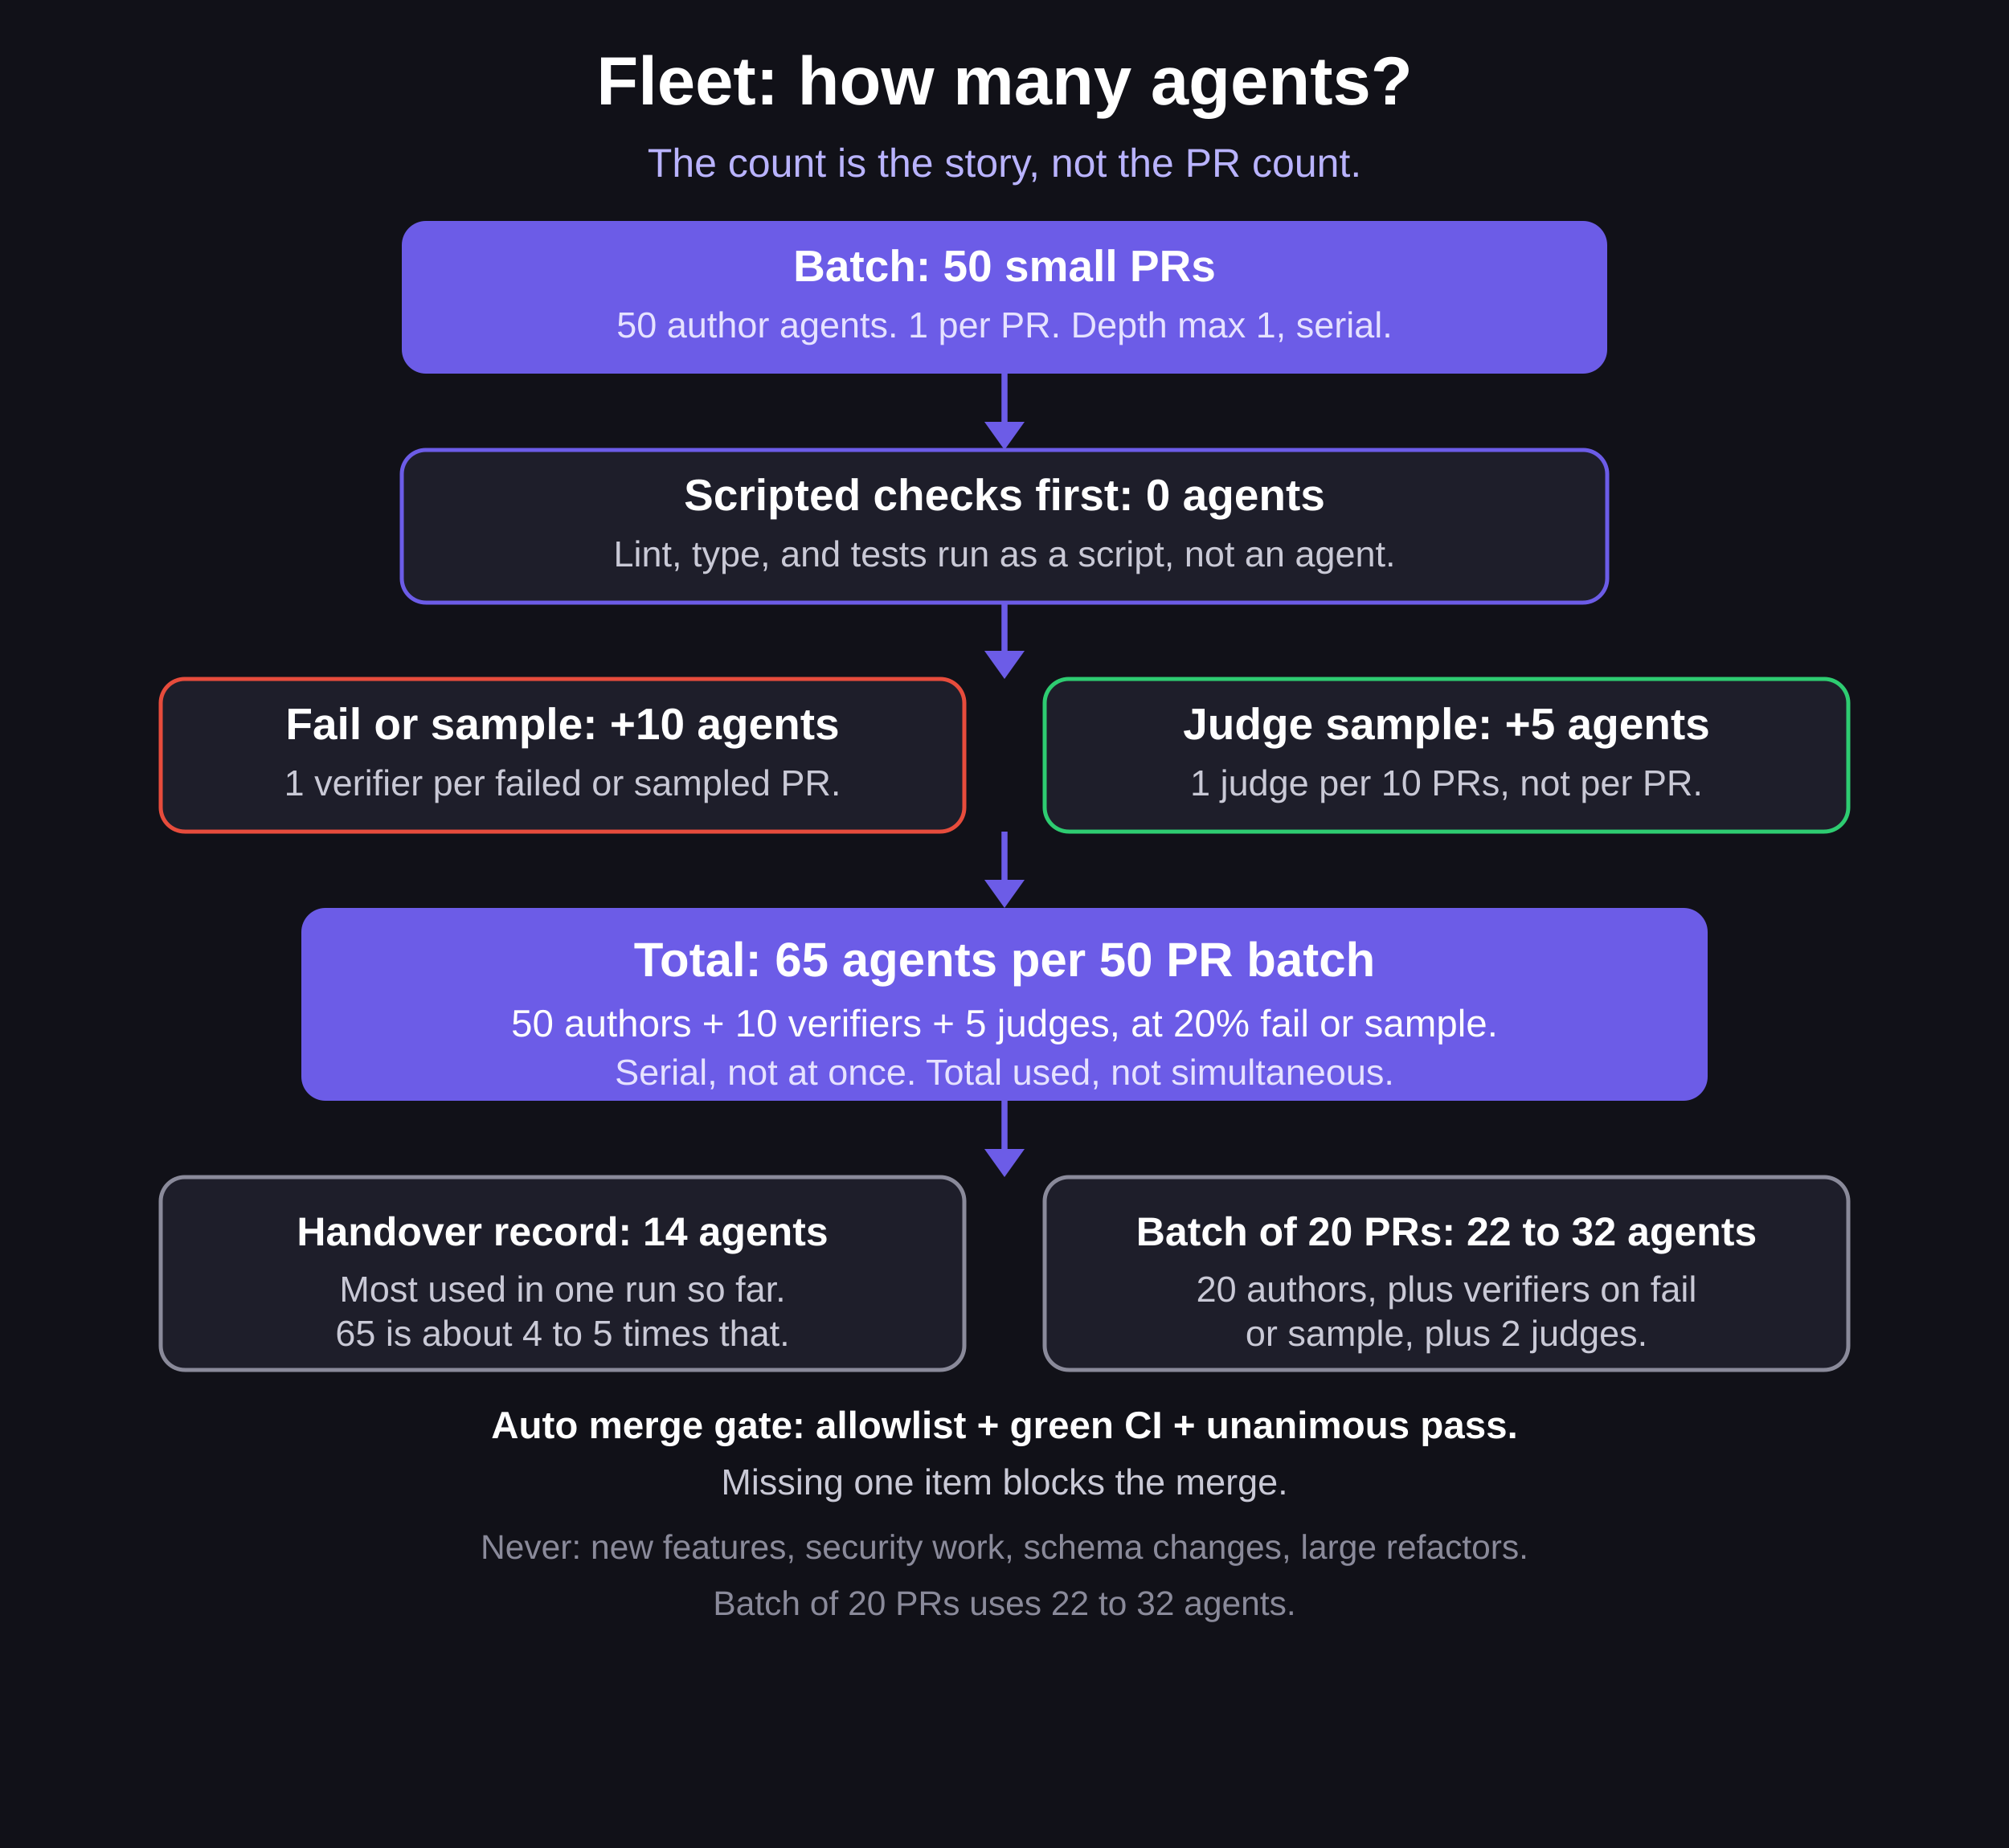
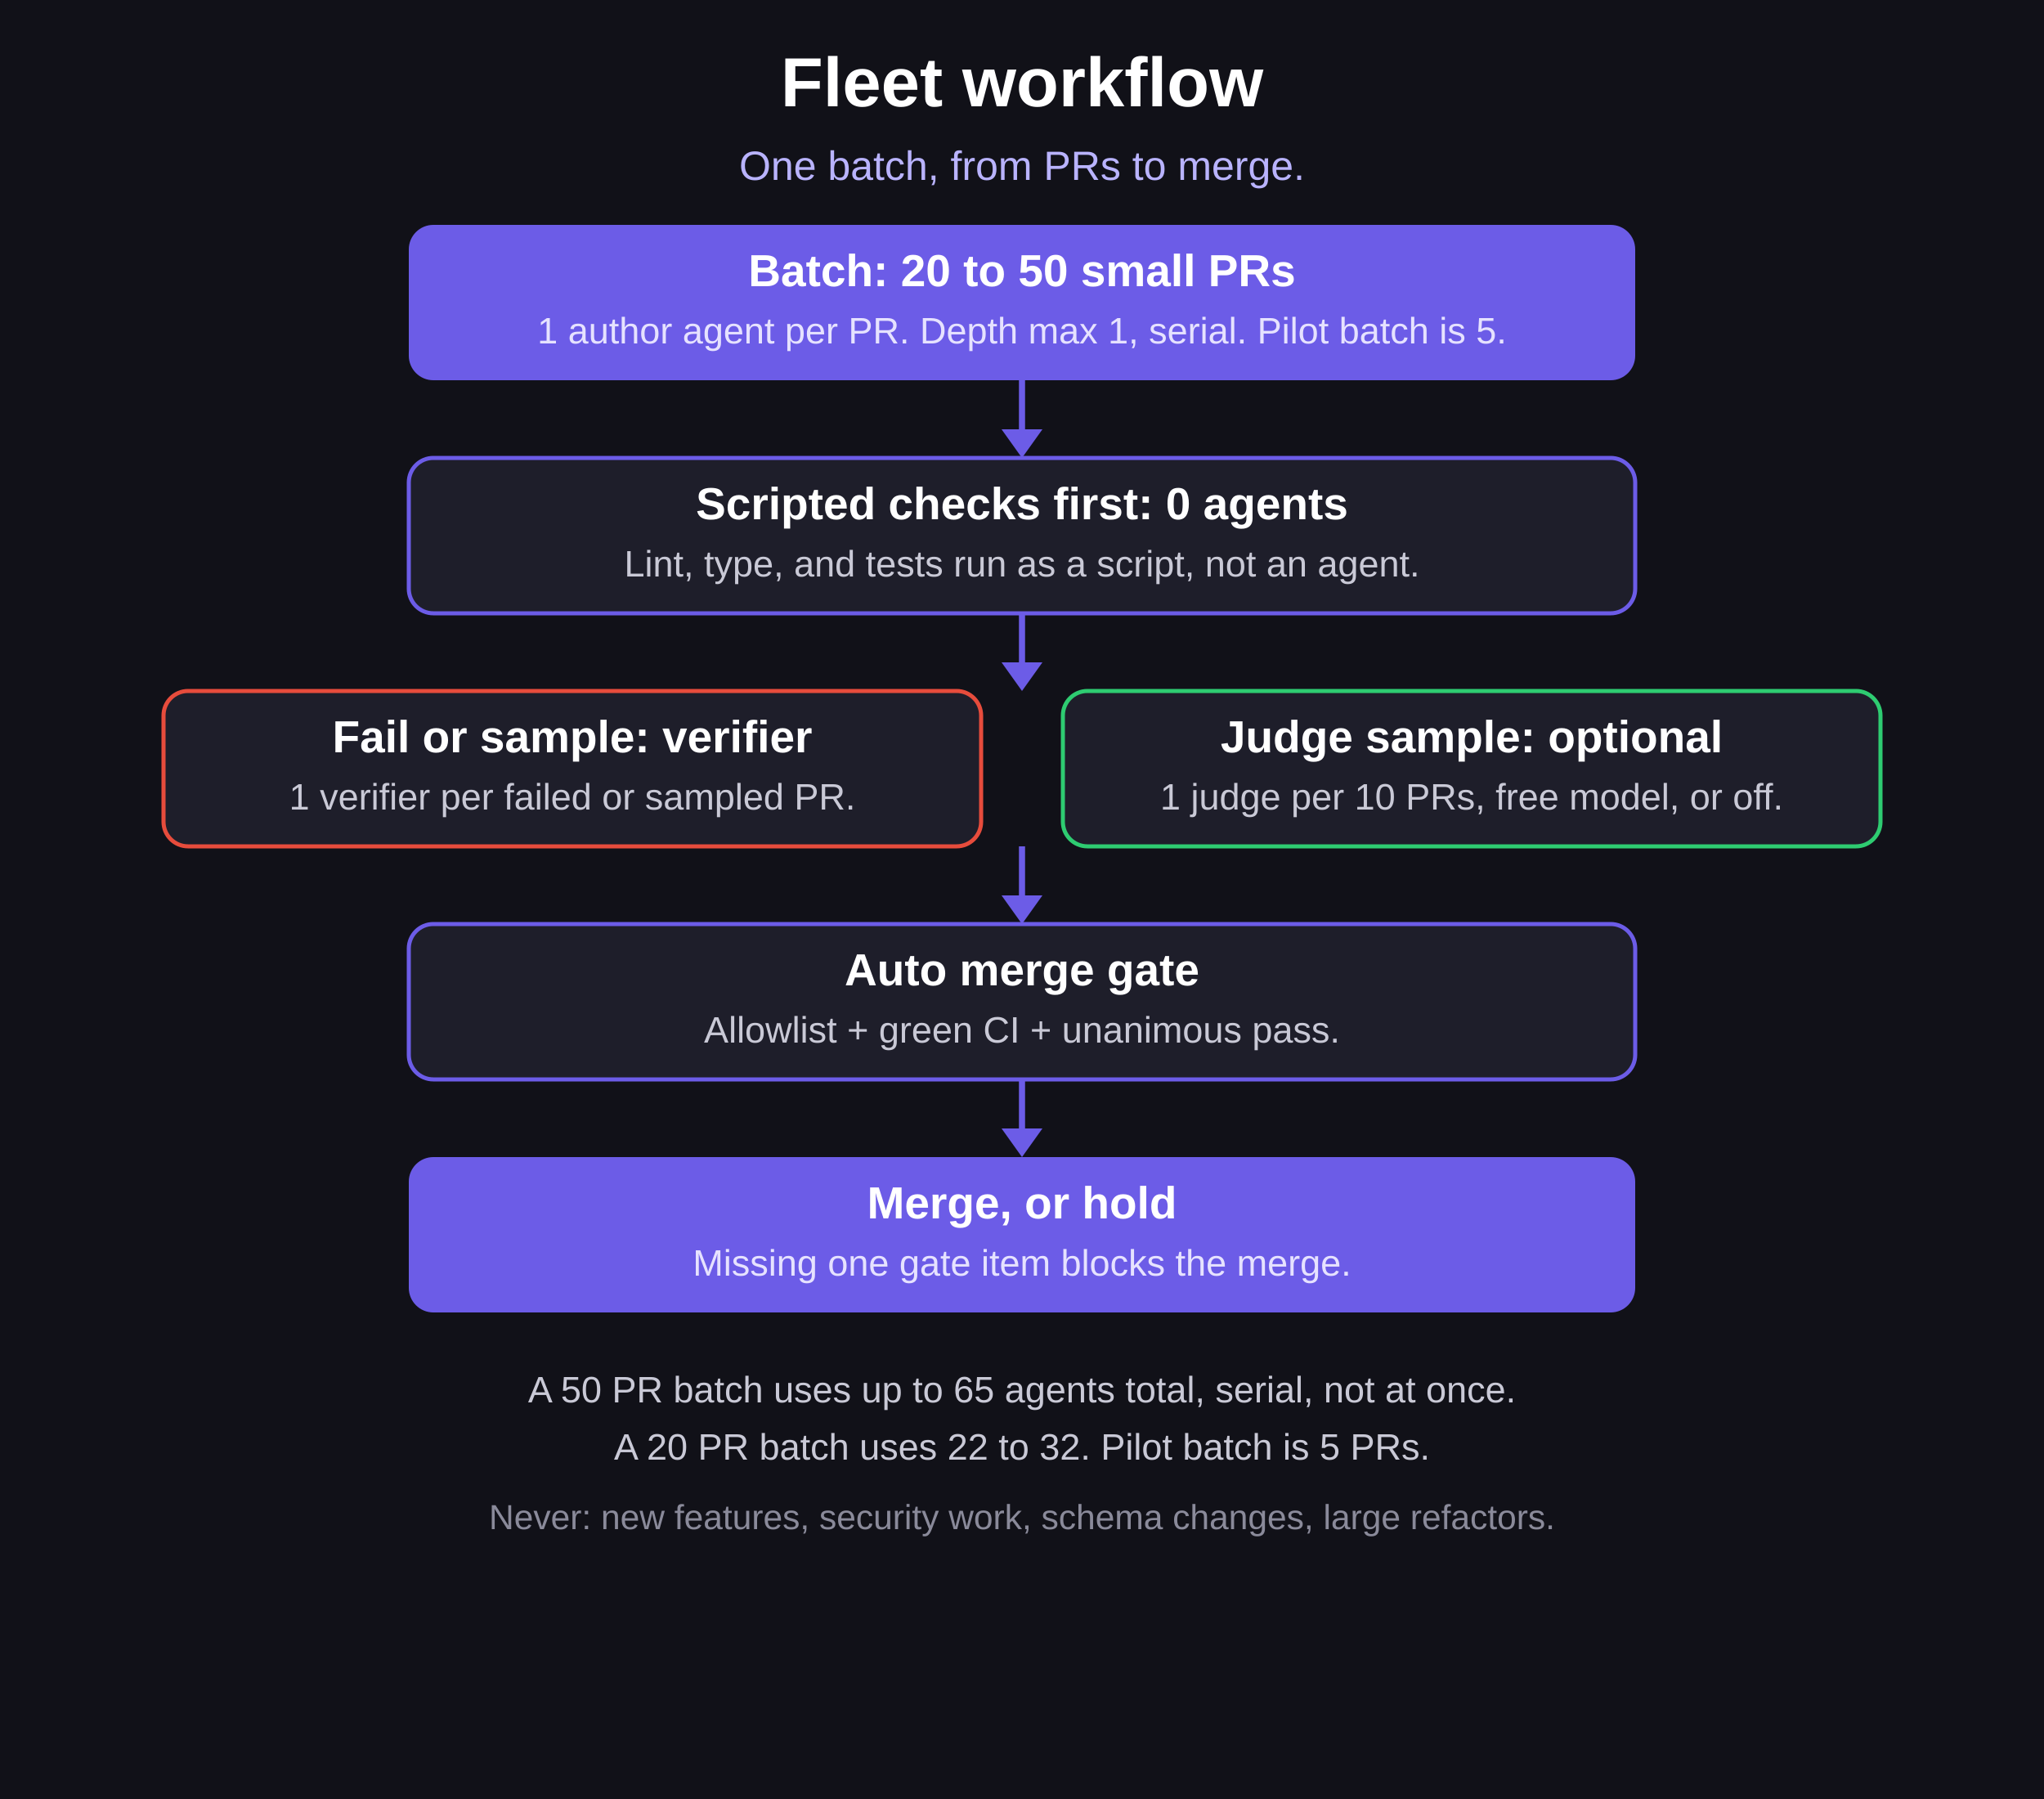
- <svg xmlns="http://www.w3.org/2000/svg" width="1000" height="920" viewBox="0 0 1000 920" role="img" aria-label="Fleet agent count: 50 PR batch uses 65 agents at 20 percent fail or sample, versus 14 in the Handover record">
-   <rect width="1000" height="920" fill="#111118" />
-   <text x="500" y="52" text-anchor="middle" font-family="Arial, Helvetica, sans-serif" font-size="34" font-weight="bold" fill="#ffffff">Fleet: how many agents?</text>
-   <text x="500" y="88" text-anchor="middle" font-family="Arial, Helvetica, sans-serif" font-size="20" fill="#b9b3ff">The count is the story, not the PR count.</text>
+ <svg xmlns="http://www.w3.org/2000/svg" width="1000" height="880" viewBox="0 0 1000 880" role="img" aria-label="Fleet workflow: batch of small PRs, scripted checks first, verifier on fail or sample, judge sample, auto merge gate, merge or hold">
+   <rect width="1000" height="880" fill="#111118" />
+   <text x="500" y="52" text-anchor="middle" font-family="Arial, Helvetica, sans-serif" font-size="34" font-weight="bold" fill="#ffffff">Fleet workflow</text>
+   <text x="500" y="88" text-anchor="middle" font-family="Arial, Helvetica, sans-serif" font-size="20" fill="#b9b3ff">One batch, from PRs to merge.</text>
  <rect x="200" y="110" width="600" height="76" rx="12" fill="#6c5ce7" />
-   <text x="500" y="140" text-anchor="middle" font-family="Arial, Helvetica, sans-serif" font-size="22" font-weight="bold" fill="#ffffff">Batch: 50 small PRs</text>
-   <text x="500" y="168" text-anchor="middle" font-family="Arial, Helvetica, sans-serif" font-size="18" fill="#e6e2ff">50 author agents. 1 per PR. Depth max 1, serial.</text>
+   <text x="500" y="140" text-anchor="middle" font-family="Arial, Helvetica, sans-serif" font-size="22" font-weight="bold" fill="#ffffff">Batch: 20 to 50 small PRs</text>
+   <text x="500" y="168" text-anchor="middle" font-family="Arial, Helvetica, sans-serif" font-size="18" fill="#e6e2ff">1 author agent per PR. Depth max 1, serial. Pilot batch is 5.</text>
  <line x1="500" y1="186" x2="500" y2="212" stroke="#6c5ce7" stroke-width="3" />
  <polygon points="500,224 490,210 510,210" fill="#6c5ce7" />
  <rect x="200" y="224" width="600" height="76" rx="12" fill="#1e1e2a" stroke="#6c5ce7" stroke-width="2" />
  <text x="500" y="254" text-anchor="middle" font-family="Arial, Helvetica, sans-serif" font-size="22" font-weight="bold" fill="#ffffff">Scripted checks first: 0 agents</text>
  <text x="500" y="282" text-anchor="middle" font-family="Arial, Helvetica, sans-serif" font-size="18" fill="#c9c9d6">Lint, type, and tests run as a script, not an agent.</text>
  <line x1="500" y1="300" x2="500" y2="326" stroke="#6c5ce7" stroke-width="3" />
  <polygon points="500,338 490,324 510,324" fill="#6c5ce7" />
  <rect x="80" y="338" width="400" height="76" rx="12" fill="#1e1e2a" stroke="#e74c3c" stroke-width="2" />
-   <text x="280" y="368" text-anchor="middle" font-family="Arial, Helvetica, sans-serif" font-size="22" font-weight="bold" fill="#ffffff">Fail or sample: +10 agents</text>
+   <text x="280" y="368" text-anchor="middle" font-family="Arial, Helvetica, sans-serif" font-size="22" font-weight="bold" fill="#ffffff">Fail or sample: verifier</text>
  <text x="280" y="396" text-anchor="middle" font-family="Arial, Helvetica, sans-serif" font-size="18" fill="#c9c9d6">1 verifier per failed or sampled PR.</text>
  <rect x="520" y="338" width="400" height="76" rx="12" fill="#1e1e2a" stroke="#2ecc71" stroke-width="2" />
-   <text x="720" y="368" text-anchor="middle" font-family="Arial, Helvetica, sans-serif" font-size="22" font-weight="bold" fill="#ffffff">Judge sample: +5 agents</text>
-   <text x="720" y="396" text-anchor="middle" font-family="Arial, Helvetica, sans-serif" font-size="18" fill="#c9c9d6">1 judge per 10 PRs, not per PR.</text>
+   <text x="720" y="368" text-anchor="middle" font-family="Arial, Helvetica, sans-serif" font-size="22" font-weight="bold" fill="#ffffff">Judge sample: optional</text>
+   <text x="720" y="396" text-anchor="middle" font-family="Arial, Helvetica, sans-serif" font-size="18" fill="#c9c9d6">1 judge per 10 PRs, free model, or off.</text>
  <line x1="500" y1="414" x2="500" y2="440" stroke="#6c5ce7" stroke-width="3" />
  <polygon points="500,452 490,438 510,438" fill="#6c5ce7" />
-   <rect x="150" y="452" width="700" height="96" rx="12" fill="#6c5ce7" />
-   <text x="500" y="486" text-anchor="middle" font-family="Arial, Helvetica, sans-serif" font-size="24" font-weight="bold" fill="#ffffff">Total: 65 agents per 50 PR batch</text>
-   <text x="500" y="516" text-anchor="middle" font-family="Arial, Helvetica, sans-serif" font-size="19" fill="#ffffff">50 authors + 10 verifiers + 5 judges, at 20% fail or sample.</text>
-   <text x="500" y="540" text-anchor="middle" font-family="Arial, Helvetica, sans-serif" font-size="18" fill="#e6e2ff">Serial, not at once. Total used, not simultaneous.</text>
-   <line x1="500" y1="548" x2="500" y2="574" stroke="#6c5ce7" stroke-width="3" />
-   <polygon points="500,586 490,572 510,572" fill="#6c5ce7" />
-   <rect x="80" y="586" width="400" height="96" rx="12" fill="#1e1e2a" stroke="#8a8a9a" stroke-width="2" />
-   <text x="280" y="620" text-anchor="middle" font-family="Arial, Helvetica, sans-serif" font-size="20" font-weight="bold" fill="#ffffff">Handover record: 14 agents</text>
-   <text x="280" y="648" text-anchor="middle" font-family="Arial, Helvetica, sans-serif" font-size="18" fill="#c9c9d6">Most used in one run so far.</text>
-   <text x="280" y="670" text-anchor="middle" font-family="Arial, Helvetica, sans-serif" font-size="18" fill="#c9c9d6">65 is about 4 to 5 times that.</text>
-   <rect x="520" y="586" width="400" height="96" rx="12" fill="#1e1e2a" stroke="#8a8a9a" stroke-width="2" />
-   <text x="720" y="620" text-anchor="middle" font-family="Arial, Helvetica, sans-serif" font-size="20" font-weight="bold" fill="#ffffff">Batch of 20 PRs: 22 to 32 agents</text>
-   <text x="720" y="648" text-anchor="middle" font-family="Arial, Helvetica, sans-serif" font-size="18" fill="#c9c9d6">20 authors, plus verifiers on fail</text>
-   <text x="720" y="670" text-anchor="middle" font-family="Arial, Helvetica, sans-serif" font-size="18" fill="#c9c9d6">or sample, plus 2 judges.</text>
-   <text x="500" y="716" text-anchor="middle" font-family="Arial, Helvetica, sans-serif" font-size="19" font-weight="bold" fill="#ffffff">Auto merge gate: allowlist + green CI + unanimous pass.</text>
-   <text x="500" y="744" text-anchor="middle" font-family="Arial, Helvetica, sans-serif" font-size="18" fill="#c9c9d6">Missing one item blocks the merge.</text>
-   <text x="500" y="776" text-anchor="middle" font-family="Arial, Helvetica, sans-serif" font-size="17" fill="#8a8a9a">Never: new features, security work, schema changes, large refactors.</text>
-   <text x="500" y="804" text-anchor="middle" font-family="Arial, Helvetica, sans-serif" font-size="17" fill="#8a8a9a">Batch of 20 PRs uses 22 to 32 agents.</text>
+   <rect x="200" y="452" width="600" height="76" rx="12" fill="#1e1e2a" stroke="#6c5ce7" stroke-width="2" />
+   <text x="500" y="482" text-anchor="middle" font-family="Arial, Helvetica, sans-serif" font-size="22" font-weight="bold" fill="#ffffff">Auto merge gate</text>
+   <text x="500" y="510" text-anchor="middle" font-family="Arial, Helvetica, sans-serif" font-size="18" fill="#c9c9d6">Allowlist + green CI + unanimous pass.</text>
+   <line x1="500" y1="528" x2="500" y2="554" stroke="#6c5ce7" stroke-width="3" />
+   <polygon points="500,566 490,552 510,552" fill="#6c5ce7" />
+   <rect x="200" y="566" width="600" height="76" rx="12" fill="#6c5ce7" />
+   <text x="500" y="596" text-anchor="middle" font-family="Arial, Helvetica, sans-serif" font-size="22" font-weight="bold" fill="#ffffff">Merge, or hold</text>
+   <text x="500" y="624" text-anchor="middle" font-family="Arial, Helvetica, sans-serif" font-size="18" fill="#e6e2ff">Missing one gate item blocks the merge.</text>
+   <text x="500" y="686" text-anchor="middle" font-family="Arial, Helvetica, sans-serif" font-size="18" fill="#c9c9d6">A 50 PR batch uses up to 65 agents total, serial, not at once.</text>
+   <text x="500" y="714" text-anchor="middle" font-family="Arial, Helvetica, sans-serif" font-size="18" fill="#c9c9d6">A 20 PR batch uses 22 to 32. Pilot batch is 5 PRs.</text>
+   <text x="500" y="748" text-anchor="middle" font-family="Arial, Helvetica, sans-serif" font-size="17" fill="#8a8a9a">Never: new features, security work, schema changes, large refactors.</text>
</svg>
